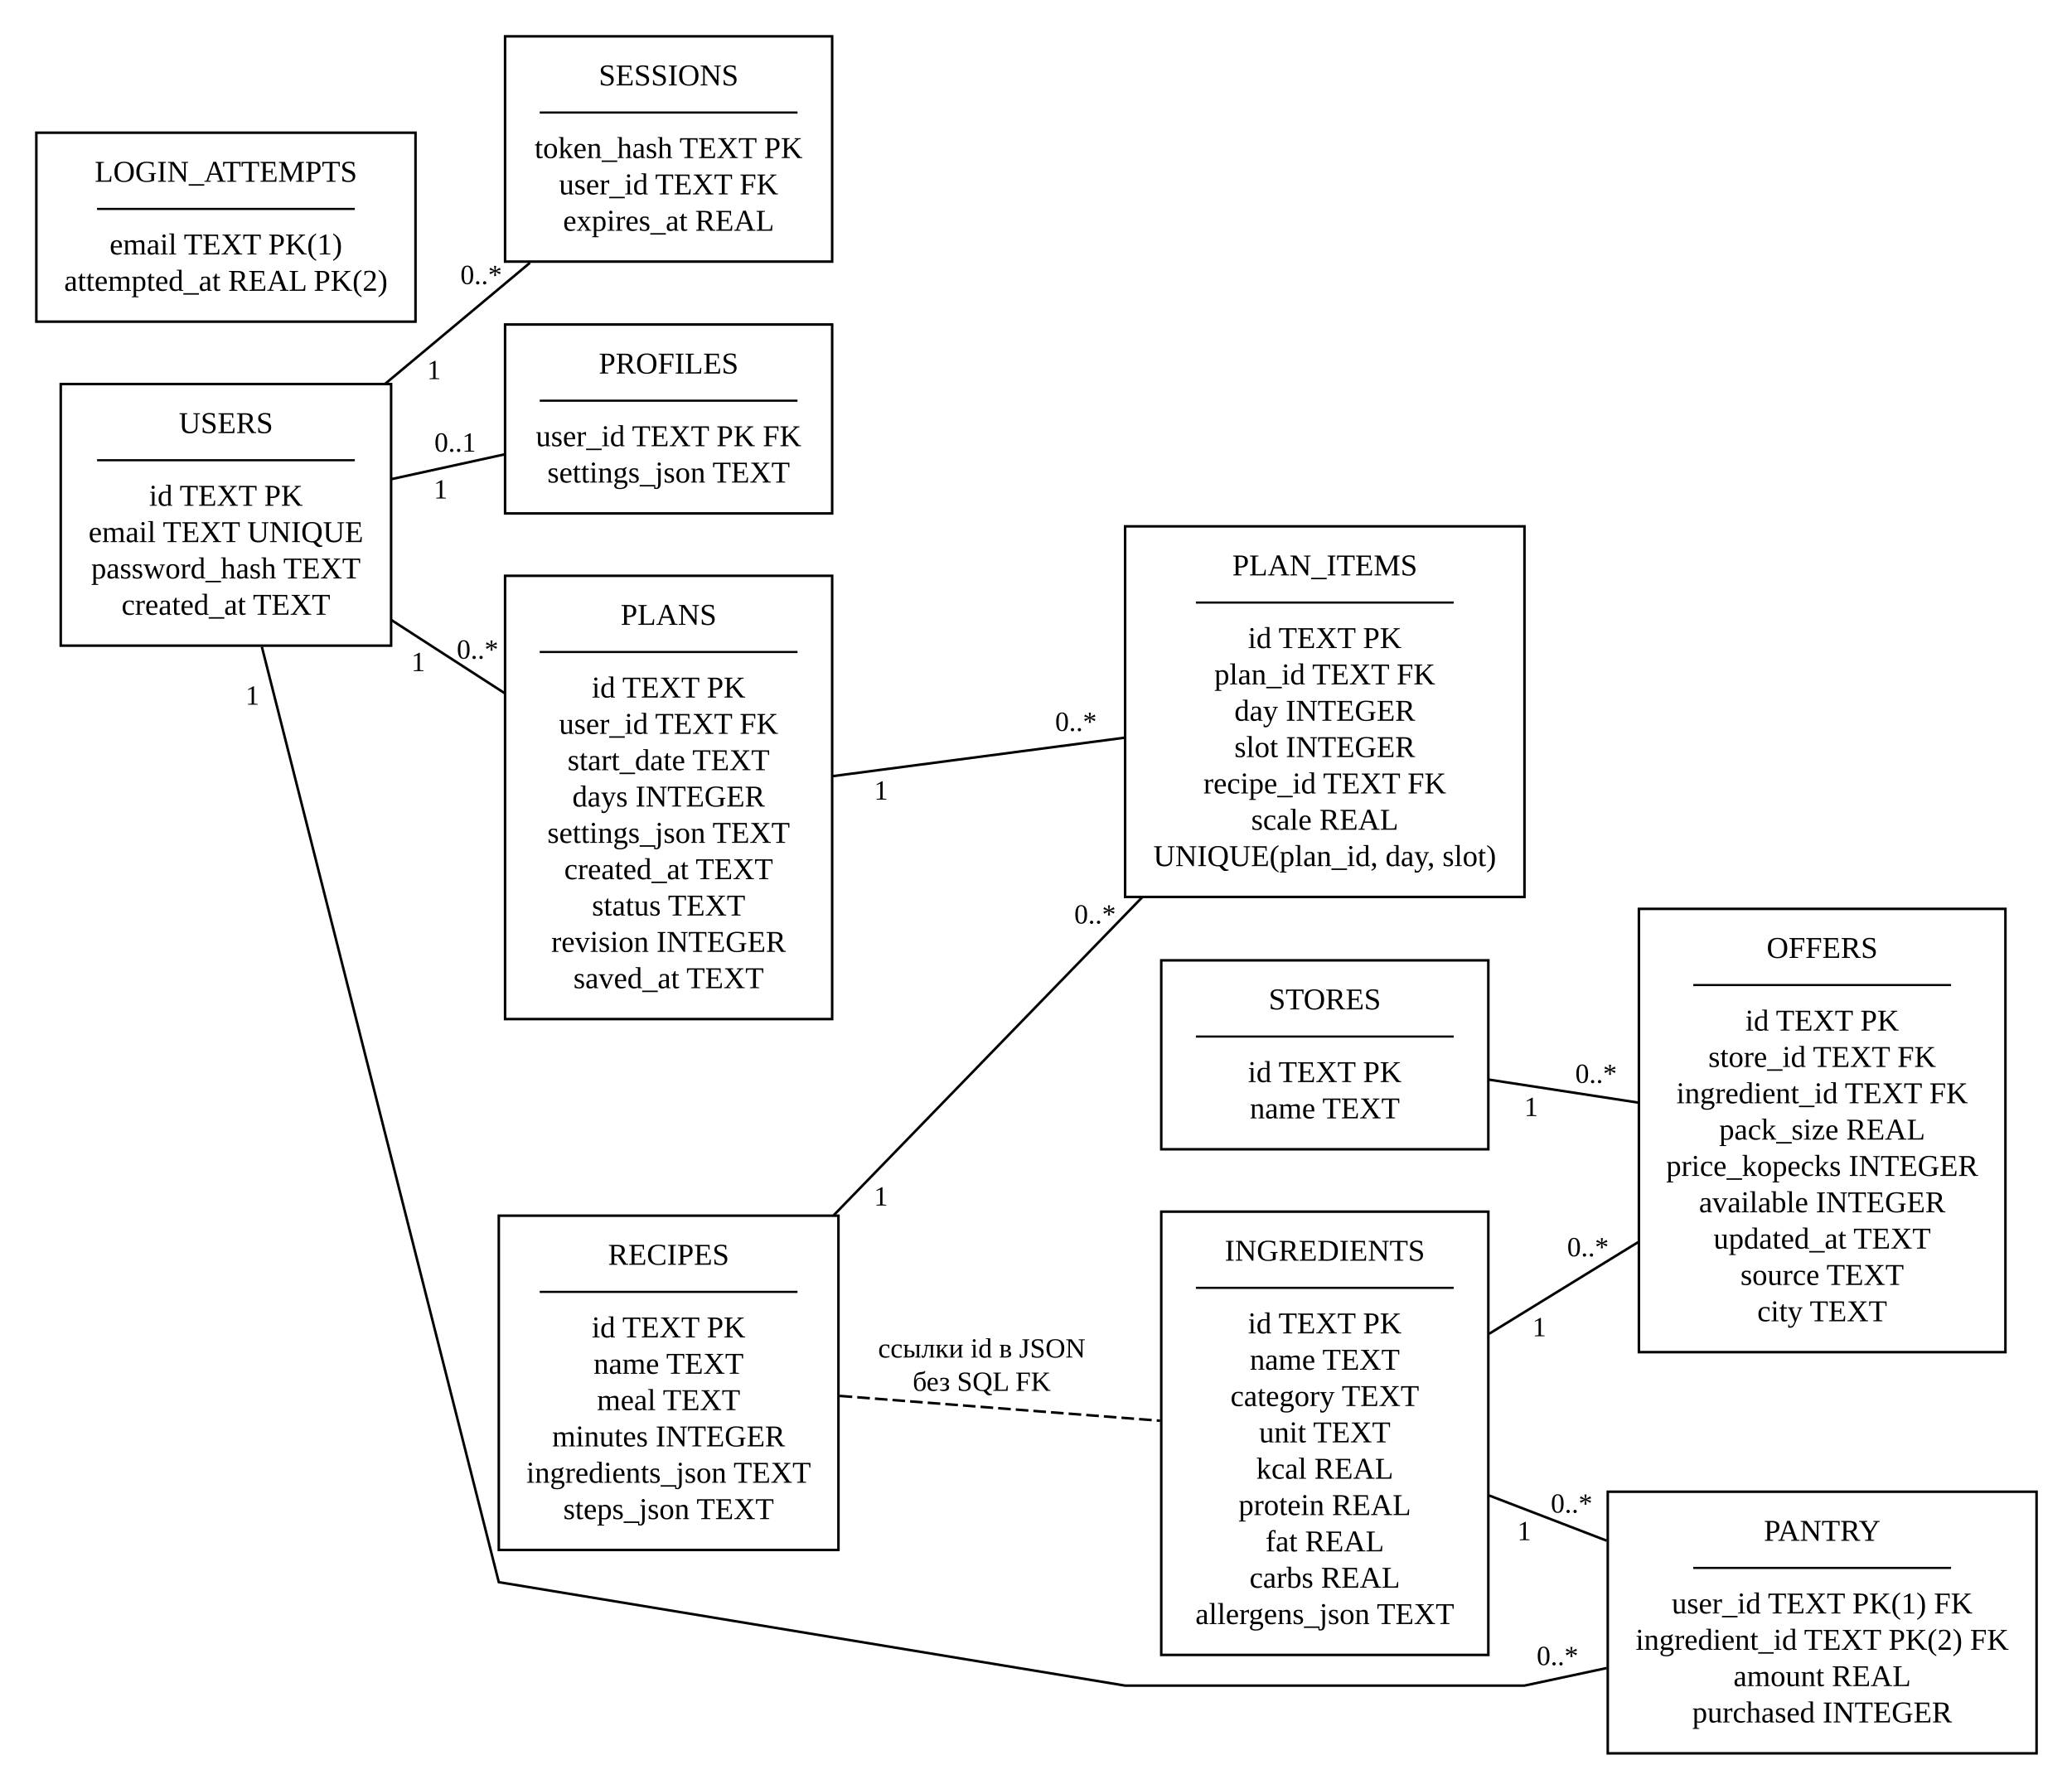
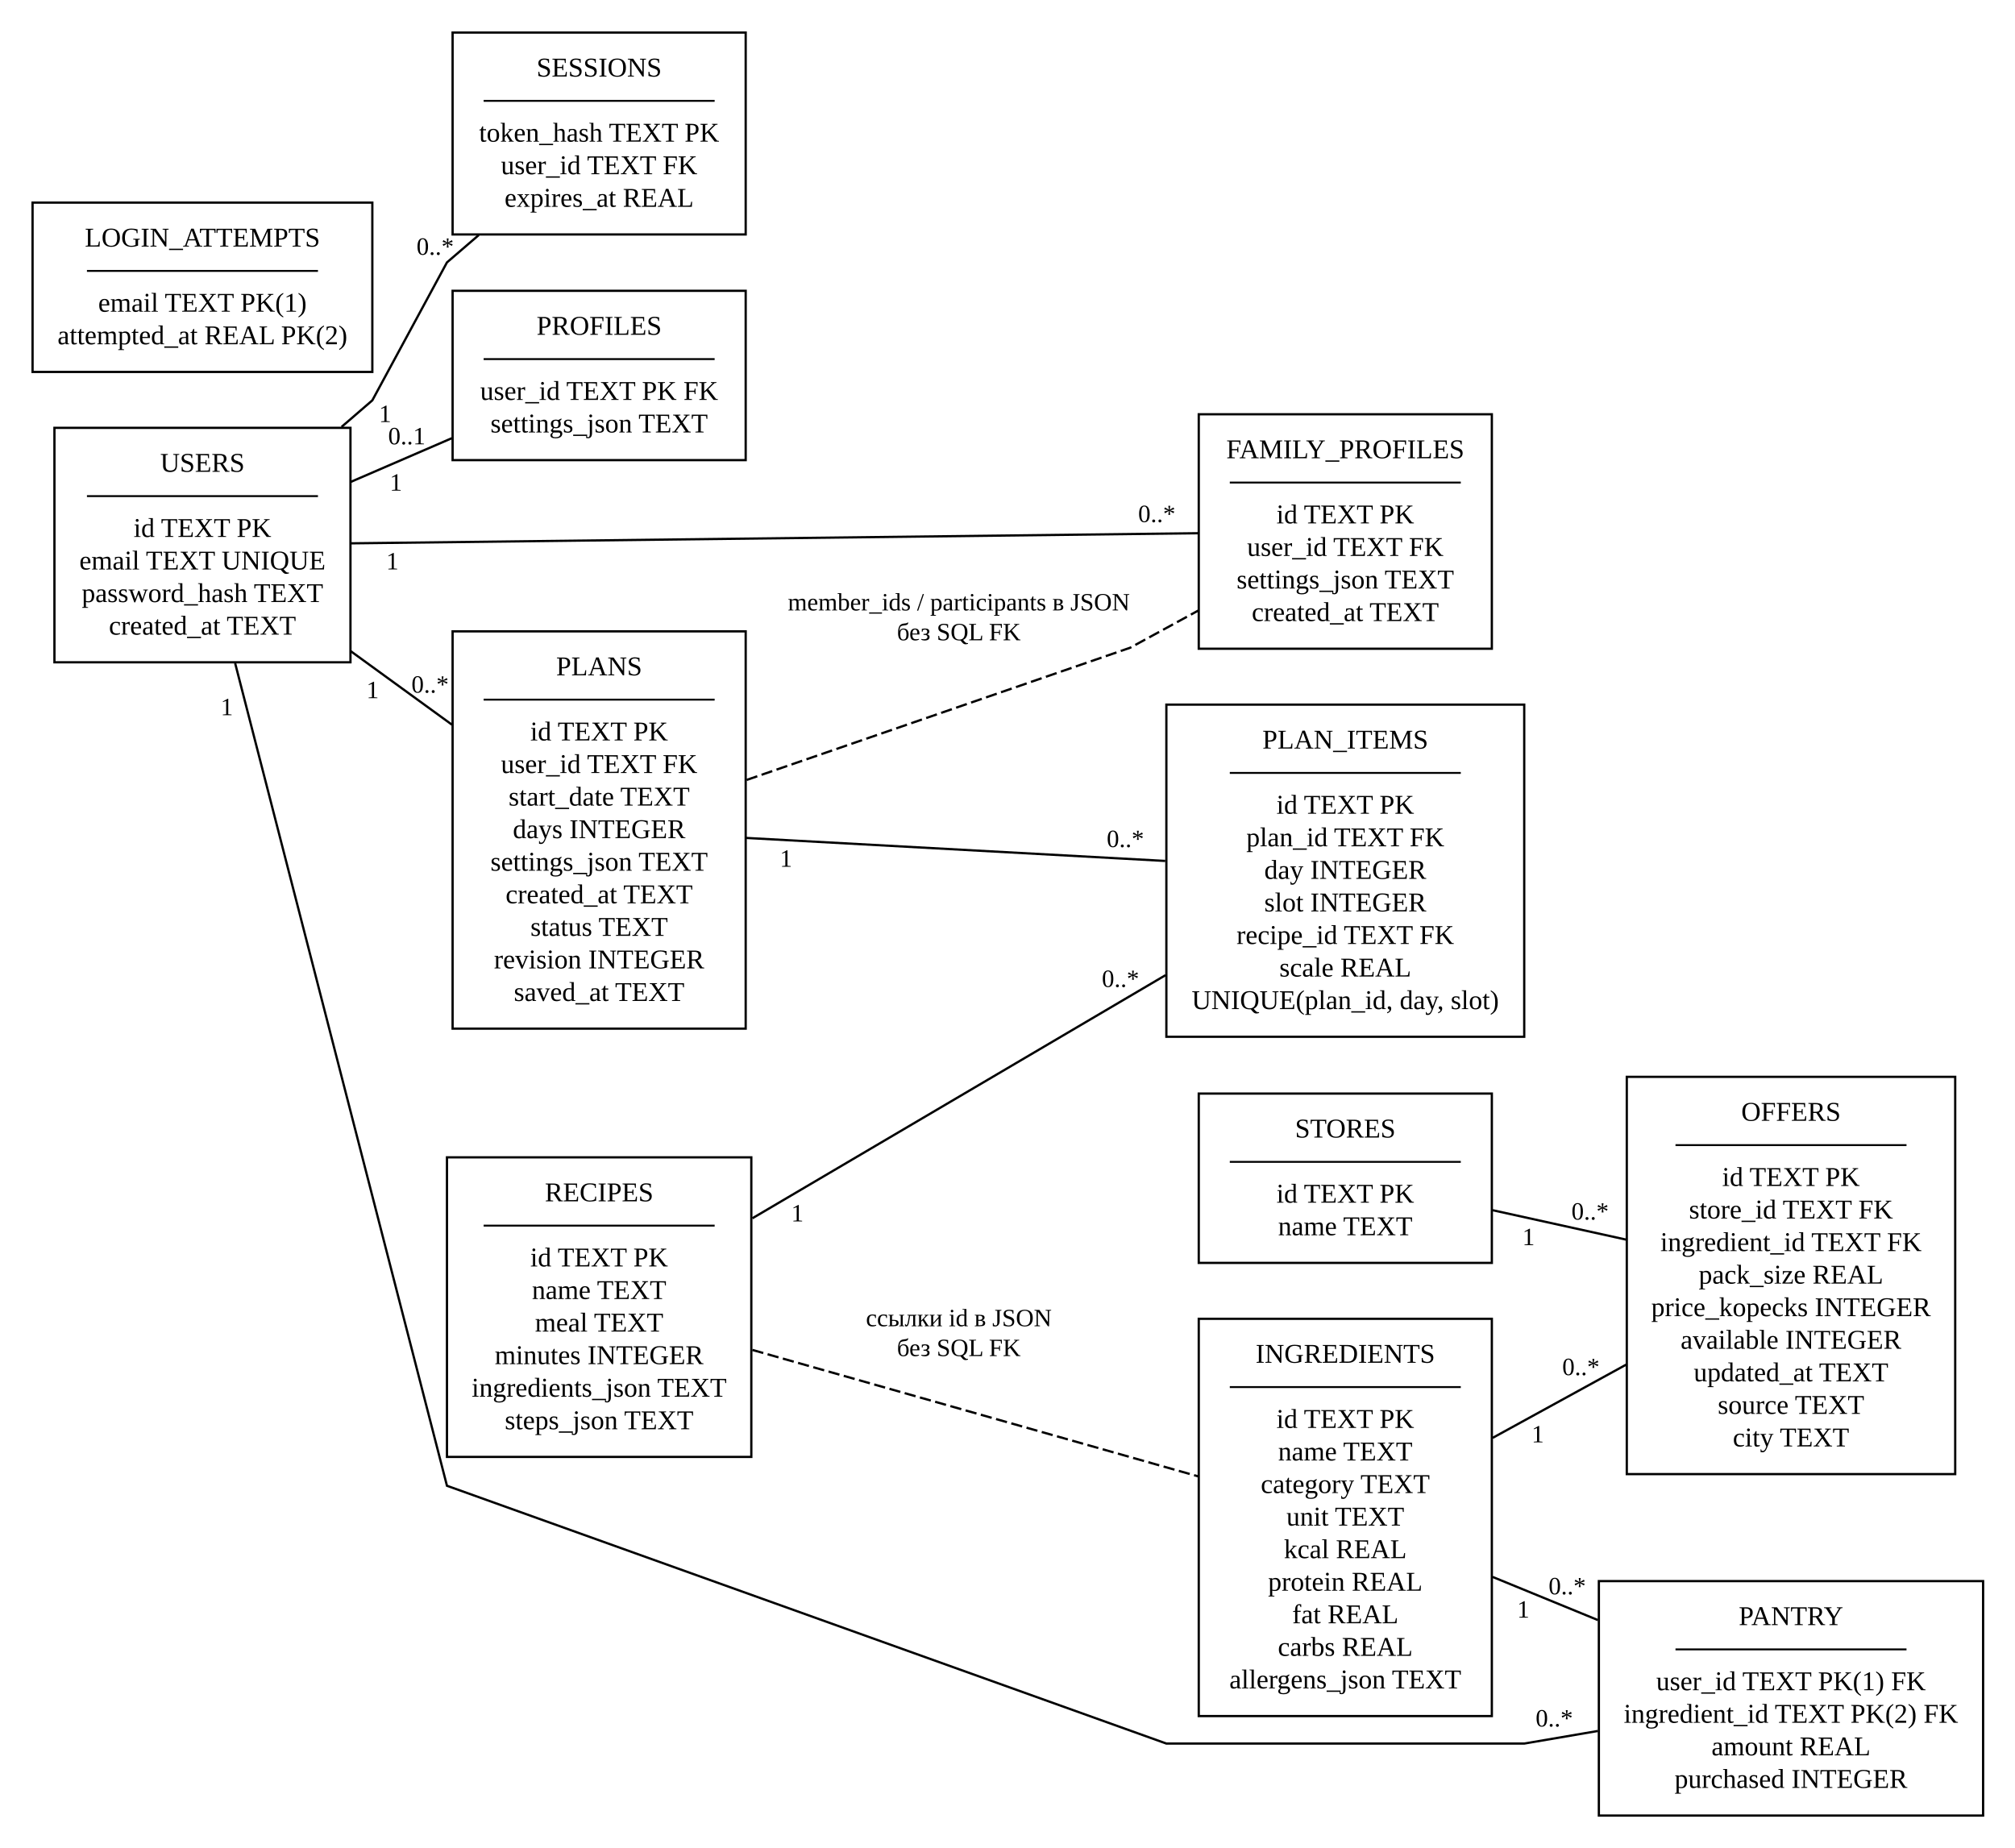
- <svg xmlns="http://www.w3.org/2000/svg" width="821pt" height="709pt" viewBox="0.00 0.00 821.00 709.00">
-   <g id="graph0" class="graph" transform="scale(1 1) rotate(0) translate(14.4 694.88)">
-     <polygon fill="white" stroke="none" points="-14.4,14.4 -14.4,-694.88 806.96,-694.88 806.96,14.4 -14.4,14.4" />
+ <svg xmlns="http://www.w3.org/2000/svg" width="891pt" height="817pt" viewBox="0.00 0.00 891.00 817.00">
+   <g id="graph0" class="graph" transform="scale(1 1) rotate(0) translate(14.4 802.88)">
+     <polygon fill="white" stroke="none" points="-14.4,14.4 -14.4,-802.88 876.9,-802.88 876.9,14.4 -14.4,14.4" />
    <g id="node1" class="node">
-       <polygon fill="none" stroke="black" points="140.57,-542.68 9.67,-542.68 9.67,-439 140.57,-439 140.57,-542.68" />
-       <text xml:space="preserve" text-anchor="middle" x="75.12" y="-523.24" font-family="Times New Roman" font-size="12.00">USERS</text>
-       <text xml:space="preserve" text-anchor="middle" x="75.12" y="-508.84" font-family="Times New Roman" font-size="12.00">────────────</text>
-       <text xml:space="preserve" text-anchor="middle" x="75.12" y="-494.44" font-family="Times New Roman" font-size="12.00">id TEXT PK</text>
-       <text xml:space="preserve" text-anchor="middle" x="75.12" y="-480.04" font-family="Times New Roman" font-size="12.00">email TEXT UNIQUE</text>
-       <text xml:space="preserve" text-anchor="middle" x="75.12" y="-465.64" font-family="Times New Roman" font-size="12.00">password_hash TEXT</text>
-       <text xml:space="preserve" text-anchor="middle" x="75.12" y="-451.24" font-family="Times New Roman" font-size="12.00">created_at TEXT</text>
+       <polygon fill="none" stroke="black" points="140.57,-613.68 9.67,-613.68 9.67,-510 140.57,-510 140.57,-613.68" />
+       <text xml:space="preserve" text-anchor="middle" x="75.12" y="-594.24" font-family="Times New Roman" font-size="12.00">USERS</text>
+       <text xml:space="preserve" text-anchor="middle" x="75.12" y="-579.84" font-family="Times New Roman" font-size="12.00">────────────</text>
+       <text xml:space="preserve" text-anchor="middle" x="75.12" y="-565.44" font-family="Times New Roman" font-size="12.00">id TEXT PK</text>
+       <text xml:space="preserve" text-anchor="middle" x="75.12" y="-551.04" font-family="Times New Roman" font-size="12.00">email TEXT UNIQUE</text>
+       <text xml:space="preserve" text-anchor="middle" x="75.12" y="-536.64" font-family="Times New Roman" font-size="12.00">password_hash TEXT</text>
+       <text xml:space="preserve" text-anchor="middle" x="75.12" y="-522.24" font-family="Times New Roman" font-size="12.00">created_at TEXT</text>
    </g>
    <g id="node2" class="node">
-       <polygon fill="none" stroke="black" points="315.33,-680.48 185.73,-680.48 185.73,-591.2 315.33,-591.2 315.33,-680.48" />
-       <text xml:space="preserve" text-anchor="middle" x="250.53" y="-661.04" font-family="Times New Roman" font-size="12.00">SESSIONS</text>
-       <text xml:space="preserve" text-anchor="middle" x="250.53" y="-646.64" font-family="Times New Roman" font-size="12.00">────────────</text>
-       <text xml:space="preserve" text-anchor="middle" x="250.53" y="-632.24" font-family="Times New Roman" font-size="12.00">token_hash TEXT PK</text>
-       <text xml:space="preserve" text-anchor="middle" x="250.53" y="-617.84" font-family="Times New Roman" font-size="12.00">user_id TEXT FK</text>
-       <text xml:space="preserve" text-anchor="middle" x="250.53" y="-603.44" font-family="Times New Roman" font-size="12.00">expires_at REAL</text>
+       <polygon fill="none" stroke="black" points="315.33,-788.48 185.73,-788.48 185.73,-699.2 315.33,-699.2 315.33,-788.48" />
+       <text xml:space="preserve" text-anchor="middle" x="250.53" y="-769.04" font-family="Times New Roman" font-size="12.00">SESSIONS</text>
+       <text xml:space="preserve" text-anchor="middle" x="250.53" y="-754.64" font-family="Times New Roman" font-size="12.00">────────────</text>
+       <text xml:space="preserve" text-anchor="middle" x="250.53" y="-740.24" font-family="Times New Roman" font-size="12.00">token_hash TEXT PK</text>
+       <text xml:space="preserve" text-anchor="middle" x="250.53" y="-725.84" font-family="Times New Roman" font-size="12.00">user_id TEXT FK</text>
+       <text xml:space="preserve" text-anchor="middle" x="250.53" y="-711.44" font-family="Times New Roman" font-size="12.00">expires_at REAL</text>
    </g>
    <g id="edge1" class="edge">
-       <path fill="none" stroke="black" d="M138.23,-542.78C156.99,-558.46 177.42,-575.55 195.6,-590.74" />
-       <text xml:space="preserve" text-anchor="middle" x="176.27" y="-582.3" font-family="Times New Roman" font-size="11.00">0..*</text>
-       <text xml:space="preserve" text-anchor="middle" x="157.56" y="-544.62" font-family="Times New Roman" font-size="11.00">1</text>
+       <path fill="none" stroke="black" d="M136.64,-614.1C144.7,-621.05 150.24,-625.84 150.24,-625.84 150.24,-625.84 183.24,-686.84 183.24,-686.84 183.24,-686.84 189.08,-691.86 197.3,-698.93" />
+       <text xml:space="preserve" text-anchor="middle" x="178.04" y="-690.22" font-family="Times New Roman" font-size="11.00">0..*</text>
+       <text xml:space="preserve" text-anchor="middle" x="155.89" y="-616.25" font-family="Times New Roman" font-size="11.00">1</text>
    </g>
    <g id="node4" class="node">
-       <polygon fill="none" stroke="black" points="315.33,-566.28 185.73,-566.28 185.73,-491.4 315.33,-491.4 315.33,-566.28" />
-       <text xml:space="preserve" text-anchor="middle" x="250.53" y="-546.84" font-family="Times New Roman" font-size="12.00">PROFILES</text>
-       <text xml:space="preserve" text-anchor="middle" x="250.53" y="-532.44" font-family="Times New Roman" font-size="12.00">────────────</text>
-       <text xml:space="preserve" text-anchor="middle" x="250.53" y="-518.04" font-family="Times New Roman" font-size="12.00">user_id TEXT PK FK</text>
-       <text xml:space="preserve" text-anchor="middle" x="250.53" y="-503.64" font-family="Times New Roman" font-size="12.00">settings_json TEXT</text>
+       <polygon fill="none" stroke="black" points="315.33,-674.28 185.73,-674.28 185.73,-599.4 315.33,-599.4 315.33,-674.28" />
+       <text xml:space="preserve" text-anchor="middle" x="250.53" y="-654.84" font-family="Times New Roman" font-size="12.00">PROFILES</text>
+       <text xml:space="preserve" text-anchor="middle" x="250.53" y="-640.44" font-family="Times New Roman" font-size="12.00">────────────</text>
+       <text xml:space="preserve" text-anchor="middle" x="250.53" y="-626.04" font-family="Times New Roman" font-size="12.00">user_id TEXT PK FK</text>
+       <text xml:space="preserve" text-anchor="middle" x="250.53" y="-611.64" font-family="Times New Roman" font-size="12.00">settings_json TEXT</text>
    </g>
    <g id="edge9" class="edge">
-       <path fill="none" stroke="black" d="M140.69,-504.99C155.33,-508.2 170.86,-511.6 185.48,-514.8" />
-       <text xml:space="preserve" text-anchor="middle" x="165.96" y="-515.88" font-family="Times New Roman" font-size="11.00">0..1</text>
-       <text xml:space="preserve" text-anchor="middle" x="160.2" y="-497.31" font-family="Times New Roman" font-size="11.00">1</text>
+       <path fill="none" stroke="black" d="M140.69,-589.77C155.33,-596.1 170.86,-602.82 185.48,-609.14" />
+       <text xml:space="preserve" text-anchor="middle" x="165.49" y="-606.4" font-family="Times New Roman" font-size="11.00">0..1</text>
+       <text xml:space="preserve" text-anchor="middle" x="160.68" y="-585.9" font-family="Times New Roman" font-size="11.00">1</text>
    </g>
    <g id="node5" class="node">
-       <polygon fill="none" stroke="black" points="315.33,-466.68 185.73,-466.68 185.73,-291 315.33,-291 315.33,-466.68" />
-       <text xml:space="preserve" text-anchor="middle" x="250.53" y="-447.24" font-family="Times New Roman" font-size="12.00">PLANS</text>
-       <text xml:space="preserve" text-anchor="middle" x="250.53" y="-432.84" font-family="Times New Roman" font-size="12.00">────────────</text>
-       <text xml:space="preserve" text-anchor="middle" x="250.53" y="-418.44" font-family="Times New Roman" font-size="12.00">id TEXT PK</text>
-       <text xml:space="preserve" text-anchor="middle" x="250.53" y="-404.04" font-family="Times New Roman" font-size="12.00">user_id TEXT FK</text>
-       <text xml:space="preserve" text-anchor="middle" x="250.53" y="-389.64" font-family="Times New Roman" font-size="12.00">start_date TEXT</text>
-       <text xml:space="preserve" text-anchor="middle" x="250.53" y="-375.24" font-family="Times New Roman" font-size="12.00">days INTEGER</text>
-       <text xml:space="preserve" text-anchor="middle" x="250.53" y="-360.84" font-family="Times New Roman" font-size="12.00">settings_json TEXT</text>
-       <text xml:space="preserve" text-anchor="middle" x="250.53" y="-346.44" font-family="Times New Roman" font-size="12.00">created_at TEXT</text>
-       <text xml:space="preserve" text-anchor="middle" x="250.53" y="-332.04" font-family="Times New Roman" font-size="12.00">status TEXT</text>
-       <text xml:space="preserve" text-anchor="middle" x="250.53" y="-317.64" font-family="Times New Roman" font-size="12.00">revision INTEGER</text>
-       <text xml:space="preserve" text-anchor="middle" x="250.53" y="-303.24" font-family="Times New Roman" font-size="12.00">saved_at TEXT</text>
+       <polygon fill="none" stroke="black" points="645.27,-619.68 515.67,-619.68 515.67,-516 645.27,-516 645.27,-619.68" />
+       <text xml:space="preserve" text-anchor="middle" x="580.47" y="-600.24" font-family="Times New Roman" font-size="12.00">FAMILY_PROFILES</text>
+       <text xml:space="preserve" text-anchor="middle" x="580.47" y="-585.84" font-family="Times New Roman" font-size="12.00">────────────</text>
+       <text xml:space="preserve" text-anchor="middle" x="580.47" y="-571.44" font-family="Times New Roman" font-size="12.00">id TEXT PK</text>
+       <text xml:space="preserve" text-anchor="middle" x="580.47" y="-557.04" font-family="Times New Roman" font-size="12.00">user_id TEXT FK</text>
+       <text xml:space="preserve" text-anchor="middle" x="580.47" y="-542.64" font-family="Times New Roman" font-size="12.00">settings_json TEXT</text>
+       <text xml:space="preserve" text-anchor="middle" x="580.47" y="-528.24" font-family="Times New Roman" font-size="12.00">created_at TEXT</text>
+     </g>
+     <g id="edge10" class="edge">
+       <path fill="none" stroke="black" d="M140.89,-562.61C237.68,-563.77 418.94,-565.93 515.34,-567.08" />
+       <text xml:space="preserve" text-anchor="middle" x="497.12" y="-572.01" font-family="Times New Roman" font-size="11.00">0..*</text>
+       <text xml:space="preserve" text-anchor="middle" x="159.12" y="-551.08" font-family="Times New Roman" font-size="11.00">1</text>
+     </g>
+     <g id="node6" class="node">
+       <polygon fill="none" stroke="black" points="315.33,-523.68 185.73,-523.68 185.73,-348 315.33,-348 315.33,-523.68" />
+       <text xml:space="preserve" text-anchor="middle" x="250.53" y="-504.24" font-family="Times New Roman" font-size="12.00">PLANS</text>
+       <text xml:space="preserve" text-anchor="middle" x="250.53" y="-489.84" font-family="Times New Roman" font-size="12.00">────────────</text>
+       <text xml:space="preserve" text-anchor="middle" x="250.53" y="-475.44" font-family="Times New Roman" font-size="12.00">id TEXT PK</text>
+       <text xml:space="preserve" text-anchor="middle" x="250.53" y="-461.04" font-family="Times New Roman" font-size="12.00">user_id TEXT FK</text>
+       <text xml:space="preserve" text-anchor="middle" x="250.53" y="-446.64" font-family="Times New Roman" font-size="12.00">start_date TEXT</text>
+       <text xml:space="preserve" text-anchor="middle" x="250.53" y="-432.24" font-family="Times New Roman" font-size="12.00">days INTEGER</text>
+       <text xml:space="preserve" text-anchor="middle" x="250.53" y="-417.84" font-family="Times New Roman" font-size="12.00">settings_json TEXT</text>
+       <text xml:space="preserve" text-anchor="middle" x="250.53" y="-403.44" font-family="Times New Roman" font-size="12.00">created_at TEXT</text>
+       <text xml:space="preserve" text-anchor="middle" x="250.53" y="-389.04" font-family="Times New Roman" font-size="12.00">status TEXT</text>
+       <text xml:space="preserve" text-anchor="middle" x="250.53" y="-374.64" font-family="Times New Roman" font-size="12.00">revision INTEGER</text>
+       <text xml:space="preserve" text-anchor="middle" x="250.53" y="-360.24" font-family="Times New Roman" font-size="12.00">saved_at TEXT</text>
    </g>
    <g id="edge2" class="edge">
-       <path fill="none" stroke="black" d="M140.69,-449.14C155.33,-439.68 170.86,-429.65 185.48,-420.21" />
-       <text xml:space="preserve" text-anchor="middle" x="174.84" y="-433.84" font-family="Times New Roman" font-size="11.00">0..*</text>
-       <text xml:space="preserve" text-anchor="middle" x="151.33" y="-428.9" font-family="Times New Roman" font-size="11.00">1</text>
+       <path fill="none" stroke="black" d="M140.69,-514.92C155.33,-504.29 170.86,-493 185.48,-482.38" />
+       <text xml:space="preserve" text-anchor="middle" x="175.78" y="-496.57" font-family="Times New Roman" font-size="11.00">0..*</text>
+       <text xml:space="preserve" text-anchor="middle" x="150.38" y="-494.13" font-family="Times New Roman" font-size="11.00">1</text>
+     </g>
+     <g id="node12" class="node">
+       <polygon fill="none" stroke="black" points="862.5,-103.68 692.59,-103.68 692.59,0 862.5,0 862.5,-103.68" />
+       <text xml:space="preserve" text-anchor="middle" x="777.55" y="-84.24" font-family="Times New Roman" font-size="12.00">PANTRY</text>
+       <text xml:space="preserve" text-anchor="middle" x="777.55" y="-69.84" font-family="Times New Roman" font-size="12.00">────────────</text>
+       <text xml:space="preserve" text-anchor="middle" x="777.55" y="-55.44" font-family="Times New Roman" font-size="12.00">user_id TEXT PK(1) FK</text>
+       <text xml:space="preserve" text-anchor="middle" x="777.55" y="-41.04" font-family="Times New Roman" font-size="12.00">ingredient_id TEXT PK(2) FK</text>
+       <text xml:space="preserve" text-anchor="middle" x="777.55" y="-26.64" font-family="Times New Roman" font-size="12.00">amount REAL</text>
+       <text xml:space="preserve" text-anchor="middle" x="777.55" y="-12.24" font-family="Times New Roman" font-size="12.00">purchased INTEGER</text>
+     </g>
+     <g id="edge7" class="edge">
+       <path fill="none" stroke="black" d="M89.58,-509.57C118.35,-397.85 183.24,-145.84 183.24,-145.84 183.24,-145.84 501.35,-31.84 501.35,-31.84 501.35,-31.84 659.59,-31.84 659.59,-31.84 659.59,-31.84 673.73,-34.26 692.17,-37.41" />
+       <text xml:space="preserve" text-anchor="middle" x="672.88" y="-39.39" font-family="Times New Roman" font-size="11.00">0..*</text>
+       <text xml:space="preserve" text-anchor="middle" x="85.91" y="-486.61" font-family="Times New Roman" font-size="11.00">1</text>
+     </g>
+     <g id="node3" class="node">
+       <polygon fill="none" stroke="black" points="150.24,-713.28 0,-713.28 0,-638.4 150.24,-638.4 150.24,-713.28" />
+       <text xml:space="preserve" text-anchor="middle" x="75.12" y="-693.84" font-family="Times New Roman" font-size="12.00">LOGIN_ATTEMPTS</text>
+       <text xml:space="preserve" text-anchor="middle" x="75.12" y="-679.44" font-family="Times New Roman" font-size="12.00">────────────</text>
+       <text xml:space="preserve" text-anchor="middle" x="75.12" y="-665.04" font-family="Times New Roman" font-size="12.00">email TEXT PK(1)</text>
+       <text xml:space="preserve" text-anchor="middle" x="75.12" y="-650.64" font-family="Times New Roman" font-size="12.00">attempted_at REAL PK(2)</text>
+     </g>
+     <g id="edge12" class="edge">
+       <path fill="none" stroke="black" stroke-dasharray="5,2" d="M315.73,-457.97C384.95,-481.83 485.35,-516.44 485.35,-516.44 485.35,-516.44 498.73,-523.74 515.39,-532.84" />
+       <text xml:space="preserve" text-anchor="middle" x="409.58" y="-532.94" font-family="Times New Roman" font-size="11.00">member_ids / participants в JSON</text>
+       <text xml:space="preserve" text-anchor="middle" x="409.58" y="-519.74" font-family="Times New Roman" font-size="11.00">без SQL FK</text>
+     </g>
+     <g id="node7" class="node">
+       <polygon fill="none" stroke="black" points="659.59,-491.28 501.35,-491.28 501.35,-344.4 659.59,-344.4 659.59,-491.28" />
+       <text xml:space="preserve" text-anchor="middle" x="580.47" y="-471.84" font-family="Times New Roman" font-size="12.00">PLAN_ITEMS</text>
+       <text xml:space="preserve" text-anchor="middle" x="580.47" y="-457.44" font-family="Times New Roman" font-size="12.00">────────────</text>
+       <text xml:space="preserve" text-anchor="middle" x="580.47" y="-443.04" font-family="Times New Roman" font-size="12.00">id TEXT PK</text>
+       <text xml:space="preserve" text-anchor="middle" x="580.47" y="-428.64" font-family="Times New Roman" font-size="12.00">plan_id TEXT FK</text>
+       <text xml:space="preserve" text-anchor="middle" x="580.47" y="-414.24" font-family="Times New Roman" font-size="12.00">day INTEGER</text>
+       <text xml:space="preserve" text-anchor="middle" x="580.47" y="-399.84" font-family="Times New Roman" font-size="12.00">slot INTEGER</text>
+       <text xml:space="preserve" text-anchor="middle" x="580.47" y="-385.44" font-family="Times New Roman" font-size="12.00">recipe_id TEXT FK</text>
+       <text xml:space="preserve" text-anchor="middle" x="580.47" y="-371.04" font-family="Times New Roman" font-size="12.00">scale REAL</text>
+       <text xml:space="preserve" text-anchor="middle" x="580.47" y="-356.64" font-family="Times New Roman" font-size="12.00">UNIQUE(plan_id, day, slot)</text>
+     </g>
+     <g id="edge3" class="edge">
+       <path fill="none" stroke="black" d="M315.54,-432.33C368.57,-429.42 444.16,-425.27 500.86,-422.15" />
+       <text xml:space="preserve" text-anchor="middle" x="483.23" y="-428.29" font-family="Times New Roman" font-size="11.00">0..*</text>
+       <text xml:space="preserve" text-anchor="middle" x="333.17" y="-419.59" font-family="Times New Roman" font-size="11.00">1</text>
+     </g>
+     <g id="node8" class="node">
+       <polygon fill="none" stroke="black" points="317.82,-291.08 183.24,-291.08 183.24,-158.6 317.82,-158.6 317.82,-291.08" />
+       <text xml:space="preserve" text-anchor="middle" x="250.53" y="-271.64" font-family="Times New Roman" font-size="12.00">RECIPES</text>
+       <text xml:space="preserve" text-anchor="middle" x="250.53" y="-257.24" font-family="Times New Roman" font-size="12.00">────────────</text>
+       <text xml:space="preserve" text-anchor="middle" x="250.53" y="-242.84" font-family="Times New Roman" font-size="12.00">id TEXT PK</text>
+       <text xml:space="preserve" text-anchor="middle" x="250.53" y="-228.44" font-family="Times New Roman" font-size="12.00">name TEXT</text>
+       <text xml:space="preserve" text-anchor="middle" x="250.53" y="-214.04" font-family="Times New Roman" font-size="12.00">meal TEXT</text>
+       <text xml:space="preserve" text-anchor="middle" x="250.53" y="-199.64" font-family="Times New Roman" font-size="12.00">minutes INTEGER</text>
+       <text xml:space="preserve" text-anchor="middle" x="250.53" y="-185.24" font-family="Times New Roman" font-size="12.00">ingredients_json TEXT</text>
+       <text xml:space="preserve" text-anchor="middle" x="250.53" y="-170.84" font-family="Times New Roman" font-size="12.00">steps_json TEXT</text>
+     </g>
+     <g id="edge4" class="edge">
+       <path fill="none" stroke="black" d="M318.29,-264.13C371.19,-295.26 445.23,-338.84 500.97,-371.64" />
+       <text xml:space="preserve" text-anchor="middle" x="481.07" y="-366.43" font-family="Times New Roman" font-size="11.00">0..*</text>
+       <text xml:space="preserve" text-anchor="middle" x="338.2" y="-262.74" font-family="Times New Roman" font-size="11.00">1</text>
+     </g>
+     <g id="node9" class="node">
+       <polygon fill="none" stroke="black" points="645.27,-219.68 515.67,-219.68 515.67,-44 645.27,-44 645.27,-219.68" />
+       <text xml:space="preserve" text-anchor="middle" x="580.47" y="-200.24" font-family="Times New Roman" font-size="12.00">INGREDIENTS</text>
+       <text xml:space="preserve" text-anchor="middle" x="580.47" y="-185.84" font-family="Times New Roman" font-size="12.00">────────────</text>
+       <text xml:space="preserve" text-anchor="middle" x="580.47" y="-171.44" font-family="Times New Roman" font-size="12.00">id TEXT PK</text>
+       <text xml:space="preserve" text-anchor="middle" x="580.47" y="-157.04" font-family="Times New Roman" font-size="12.00">name TEXT</text>
+       <text xml:space="preserve" text-anchor="middle" x="580.47" y="-142.64" font-family="Times New Roman" font-size="12.00">category TEXT</text>
+       <text xml:space="preserve" text-anchor="middle" x="580.47" y="-128.24" font-family="Times New Roman" font-size="12.00">unit TEXT</text>
+       <text xml:space="preserve" text-anchor="middle" x="580.47" y="-113.84" font-family="Times New Roman" font-size="12.00">kcal REAL</text>
+       <text xml:space="preserve" text-anchor="middle" x="580.47" y="-99.44" font-family="Times New Roman" font-size="12.00">protein REAL</text>
+       <text xml:space="preserve" text-anchor="middle" x="580.47" y="-85.04" font-family="Times New Roman" font-size="12.00">fat REAL</text>
+       <text xml:space="preserve" text-anchor="middle" x="580.47" y="-70.64" font-family="Times New Roman" font-size="12.00">carbs REAL</text>
+       <text xml:space="preserve" text-anchor="middle" x="580.47" y="-56.24" font-family="Times New Roman" font-size="12.00">allergens_json TEXT</text>
+     </g>
+     <g id="edge11" class="edge">
+       <path fill="none" stroke="black" stroke-dasharray="5,2" d="M318.29,-205.91C375.87,-189.58 458.5,-166.15 515.32,-150.03" />
+       <text xml:space="preserve" text-anchor="middle" x="409.58" y="-216.4" font-family="Times New Roman" font-size="11.00">ссылки id в JSON</text>
+       <text xml:space="preserve" text-anchor="middle" x="409.58" y="-203.2" font-family="Times New Roman" font-size="11.00">без SQL FK</text>
    </g>
    <g id="node11" class="node">
-       <polygon fill="none" stroke="black" points="792.56,-103.68 622.65,-103.68 622.65,0 792.56,0 792.56,-103.68" />
-       <text xml:space="preserve" text-anchor="middle" x="707.61" y="-84.24" font-family="Times New Roman" font-size="12.00">PANTRY</text>
-       <text xml:space="preserve" text-anchor="middle" x="707.61" y="-69.84" font-family="Times New Roman" font-size="12.00">────────────</text>
-       <text xml:space="preserve" text-anchor="middle" x="707.61" y="-55.44" font-family="Times New Roman" font-size="12.00">user_id TEXT PK(1) FK</text>
-       <text xml:space="preserve" text-anchor="middle" x="707.61" y="-41.04" font-family="Times New Roman" font-size="12.00">ingredient_id TEXT PK(2) FK</text>
-       <text xml:space="preserve" text-anchor="middle" x="707.61" y="-26.64" font-family="Times New Roman" font-size="12.00">amount REAL</text>
-       <text xml:space="preserve" text-anchor="middle" x="707.61" y="-12.24" font-family="Times New Roman" font-size="12.00">purchased INTEGER</text>
+       <polygon fill="none" stroke="black" points="850.16,-326.68 704.94,-326.68 704.94,-151 850.16,-151 850.16,-326.68" />
+       <text xml:space="preserve" text-anchor="middle" x="777.55" y="-307.24" font-family="Times New Roman" font-size="12.00">OFFERS</text>
+       <text xml:space="preserve" text-anchor="middle" x="777.55" y="-292.84" font-family="Times New Roman" font-size="12.00">────────────</text>
+       <text xml:space="preserve" text-anchor="middle" x="777.55" y="-278.44" font-family="Times New Roman" font-size="12.00">id TEXT PK</text>
+       <text xml:space="preserve" text-anchor="middle" x="777.55" y="-264.04" font-family="Times New Roman" font-size="12.00">store_id TEXT FK</text>
+       <text xml:space="preserve" text-anchor="middle" x="777.55" y="-249.64" font-family="Times New Roman" font-size="12.00">ingredient_id TEXT FK</text>
+       <text xml:space="preserve" text-anchor="middle" x="777.55" y="-235.24" font-family="Times New Roman" font-size="12.00">pack_size REAL</text>
+       <text xml:space="preserve" text-anchor="middle" x="777.55" y="-220.84" font-family="Times New Roman" font-size="12.00">price_kopecks INTEGER</text>
+       <text xml:space="preserve" text-anchor="middle" x="777.55" y="-206.44" font-family="Times New Roman" font-size="12.00">available INTEGER</text>
+       <text xml:space="preserve" text-anchor="middle" x="777.55" y="-192.04" font-family="Times New Roman" font-size="12.00">updated_at TEXT</text>
+       <text xml:space="preserve" text-anchor="middle" x="777.55" y="-177.64" font-family="Times New Roman" font-size="12.00">source TEXT</text>
+       <text xml:space="preserve" text-anchor="middle" x="777.55" y="-163.24" font-family="Times New Roman" font-size="12.00">city TEXT</text>
    </g>
-     <g id="edge7" class="edge">
-       <path fill="none" stroke="black" d="M89.36,-438.55C118.02,-325.37 183.24,-67.84 183.24,-67.84 183.24,-67.84 431.41,-26.84 431.41,-26.84 431.41,-26.84 589.65,-26.84 589.65,-26.84 589.65,-26.84 603.79,-29.86 622.23,-33.8" />
-       <text xml:space="preserve" text-anchor="middle" x="602.74" y="-34.98" font-family="Times New Roman" font-size="11.00">0..*</text>
-       <text xml:space="preserve" text-anchor="middle" x="85.62" y="-415.6" font-family="Times New Roman" font-size="11.00">1</text>
+     <g id="edge6" class="edge">
+       <path fill="none" stroke="black" d="M645.62,-167.02C664.5,-177.38 685.27,-188.77 704.61,-199.38" />
+       <text xml:space="preserve" text-anchor="middle" x="684.65" y="-194.77" font-family="Times New Roman" font-size="11.00">0..*</text>
+       <text xml:space="preserve" text-anchor="middle" x="665.58" y="-165.03" font-family="Times New Roman" font-size="11.00">1</text>
    </g>
-     <g id="node3" class="node">
-       <polygon fill="none" stroke="black" points="150.24,-642.28 0,-642.28 0,-567.4 150.24,-567.4 150.24,-642.28" />
-       <text xml:space="preserve" text-anchor="middle" x="75.12" y="-622.84" font-family="Times New Roman" font-size="12.00">LOGIN_ATTEMPTS</text>
-       <text xml:space="preserve" text-anchor="middle" x="75.12" y="-608.44" font-family="Times New Roman" font-size="12.00">────────────</text>
-       <text xml:space="preserve" text-anchor="middle" x="75.12" y="-594.04" font-family="Times New Roman" font-size="12.00">email TEXT PK(1)</text>
-       <text xml:space="preserve" text-anchor="middle" x="75.12" y="-579.64" font-family="Times New Roman" font-size="12.00">attempted_at REAL PK(2)</text>
-     </g>
-     <g id="node6" class="node">
-       <polygon fill="none" stroke="black" points="589.65,-486.28 431.41,-486.28 431.41,-339.4 589.65,-339.4 589.65,-486.28" />
-       <text xml:space="preserve" text-anchor="middle" x="510.53" y="-466.84" font-family="Times New Roman" font-size="12.00">PLAN_ITEMS</text>
-       <text xml:space="preserve" text-anchor="middle" x="510.53" y="-452.44" font-family="Times New Roman" font-size="12.00">────────────</text>
-       <text xml:space="preserve" text-anchor="middle" x="510.53" y="-438.04" font-family="Times New Roman" font-size="12.00">id TEXT PK</text>
-       <text xml:space="preserve" text-anchor="middle" x="510.53" y="-423.64" font-family="Times New Roman" font-size="12.00">plan_id TEXT FK</text>
-       <text xml:space="preserve" text-anchor="middle" x="510.53" y="-409.24" font-family="Times New Roman" font-size="12.00">day INTEGER</text>
-       <text xml:space="preserve" text-anchor="middle" x="510.53" y="-394.84" font-family="Times New Roman" font-size="12.00">slot INTEGER</text>
-       <text xml:space="preserve" text-anchor="middle" x="510.53" y="-380.44" font-family="Times New Roman" font-size="12.00">recipe_id TEXT FK</text>
-       <text xml:space="preserve" text-anchor="middle" x="510.53" y="-366.04" font-family="Times New Roman" font-size="12.00">scale REAL</text>
-       <text xml:space="preserve" text-anchor="middle" x="510.53" y="-351.64" font-family="Times New Roman" font-size="12.00">UNIQUE(plan_id, day, slot)</text>
-     </g>
-     <g id="edge3" class="edge">
-       <path fill="none" stroke="black" d="M315.63,-387.29C350.56,-391.89 394.06,-397.62 431,-402.49" />
-       <text xml:space="preserve" text-anchor="middle" x="411.93" y="-405.2" font-family="Times New Roman" font-size="11.00">0..*</text>
-       <text xml:space="preserve" text-anchor="middle" x="334.71" y="-377.98" font-family="Times New Roman" font-size="11.00">1</text>
-     </g>
-     <g id="node7" class="node">
-       <polygon fill="none" stroke="black" points="317.82,-213.08 183.24,-213.08 183.24,-80.6 317.82,-80.6 317.82,-213.08" />
-       <text xml:space="preserve" text-anchor="middle" x="250.53" y="-193.64" font-family="Times New Roman" font-size="12.00">RECIPES</text>
-       <text xml:space="preserve" text-anchor="middle" x="250.53" y="-179.24" font-family="Times New Roman" font-size="12.00">────────────</text>
-       <text xml:space="preserve" text-anchor="middle" x="250.53" y="-164.84" font-family="Times New Roman" font-size="12.00">id TEXT PK</text>
-       <text xml:space="preserve" text-anchor="middle" x="250.53" y="-150.44" font-family="Times New Roman" font-size="12.00">name TEXT</text>
-       <text xml:space="preserve" text-anchor="middle" x="250.53" y="-136.04" font-family="Times New Roman" font-size="12.00">meal TEXT</text>
-       <text xml:space="preserve" text-anchor="middle" x="250.53" y="-121.64" font-family="Times New Roman" font-size="12.00">minutes INTEGER</text>
-       <text xml:space="preserve" text-anchor="middle" x="250.53" y="-107.24" font-family="Times New Roman" font-size="12.00">ingredients_json TEXT</text>
-       <text xml:space="preserve" text-anchor="middle" x="250.53" y="-92.84" font-family="Times New Roman" font-size="12.00">steps_json TEXT</text>
-     </g>
-     <g id="edge4" class="edge">
-       <path fill="none" stroke="black" d="M315.97,-213.28C353.13,-251.59 399.93,-299.84 438.2,-339.3" />
-       <text xml:space="preserve" text-anchor="middle" x="419.51" y="-328.87" font-family="Times New Roman" font-size="11.00">0..*</text>
-       <text xml:space="preserve" text-anchor="middle" x="334.65" y="-217.1" font-family="Times New Roman" font-size="11.00">1</text>
-     </g>
-     <g id="node8" class="node">
-       <polygon fill="none" stroke="black" points="575.33,-214.68 445.73,-214.68 445.73,-39 575.33,-39 575.33,-214.68" />
-       <text xml:space="preserve" text-anchor="middle" x="510.53" y="-195.24" font-family="Times New Roman" font-size="12.00">INGREDIENTS</text>
-       <text xml:space="preserve" text-anchor="middle" x="510.53" y="-180.84" font-family="Times New Roman" font-size="12.00">────────────</text>
-       <text xml:space="preserve" text-anchor="middle" x="510.53" y="-166.44" font-family="Times New Roman" font-size="12.00">id TEXT PK</text>
-       <text xml:space="preserve" text-anchor="middle" x="510.53" y="-152.04" font-family="Times New Roman" font-size="12.00">name TEXT</text>
-       <text xml:space="preserve" text-anchor="middle" x="510.53" y="-137.64" font-family="Times New Roman" font-size="12.00">category TEXT</text>
-       <text xml:space="preserve" text-anchor="middle" x="510.53" y="-123.24" font-family="Times New Roman" font-size="12.00">unit TEXT</text>
-       <text xml:space="preserve" text-anchor="middle" x="510.53" y="-108.84" font-family="Times New Roman" font-size="12.00">kcal REAL</text>
-       <text xml:space="preserve" text-anchor="middle" x="510.53" y="-94.44" font-family="Times New Roman" font-size="12.00">protein REAL</text>
-       <text xml:space="preserve" text-anchor="middle" x="510.53" y="-80.04" font-family="Times New Roman" font-size="12.00">fat REAL</text>
-       <text xml:space="preserve" text-anchor="middle" x="510.53" y="-65.64" font-family="Times New Roman" font-size="12.00">carbs REAL</text>
-       <text xml:space="preserve" text-anchor="middle" x="510.53" y="-51.24" font-family="Times New Roman" font-size="12.00">allergens_json TEXT</text>
-     </g>
-     <g id="edge10" class="edge">
-       <path fill="none" stroke="black" stroke-dasharray="5,2" d="M318.3,-141.66C357.42,-138.63 406.58,-134.82 445.26,-131.82" />
-       <text xml:space="preserve" text-anchor="middle" x="374.61" y="-156.87" font-family="Times New Roman" font-size="11.00">ссылки id в JSON</text>
-       <text xml:space="preserve" text-anchor="middle" x="374.61" y="-143.67" font-family="Times New Roman" font-size="11.00">без SQL FK</text>
+     <g id="edge8" class="edge">
+       <path fill="none" stroke="black" d="M645.62,-105.53C660.5,-99.43 676.56,-92.85 692.16,-86.45" />
+       <text xml:space="preserve" text-anchor="middle" x="678.6" y="-97.84" font-family="Times New Roman" font-size="11.00">0..*</text>
+       <text xml:space="preserve" text-anchor="middle" x="659.18" y="-87.54" font-family="Times New Roman" font-size="11.00">1</text>
    </g>
    <g id="node10" class="node">
-       <polygon fill="none" stroke="black" points="780.22,-334.68 634.99,-334.68 634.99,-159 780.22,-159 780.22,-334.68" />
-       <text xml:space="preserve" text-anchor="middle" x="707.61" y="-315.24" font-family="Times New Roman" font-size="12.00">OFFERS</text>
-       <text xml:space="preserve" text-anchor="middle" x="707.61" y="-300.84" font-family="Times New Roman" font-size="12.00">────────────</text>
-       <text xml:space="preserve" text-anchor="middle" x="707.61" y="-286.44" font-family="Times New Roman" font-size="12.00">id TEXT PK</text>
-       <text xml:space="preserve" text-anchor="middle" x="707.61" y="-272.04" font-family="Times New Roman" font-size="12.00">store_id TEXT FK</text>
-       <text xml:space="preserve" text-anchor="middle" x="707.61" y="-257.64" font-family="Times New Roman" font-size="12.00">ingredient_id TEXT FK</text>
-       <text xml:space="preserve" text-anchor="middle" x="707.61" y="-243.24" font-family="Times New Roman" font-size="12.00">pack_size REAL</text>
-       <text xml:space="preserve" text-anchor="middle" x="707.61" y="-228.84" font-family="Times New Roman" font-size="12.00">price_kopecks INTEGER</text>
-       <text xml:space="preserve" text-anchor="middle" x="707.61" y="-214.44" font-family="Times New Roman" font-size="12.00">available INTEGER</text>
-       <text xml:space="preserve" text-anchor="middle" x="707.61" y="-200.04" font-family="Times New Roman" font-size="12.00">updated_at TEXT</text>
-       <text xml:space="preserve" text-anchor="middle" x="707.61" y="-185.64" font-family="Times New Roman" font-size="12.00">source TEXT</text>
-       <text xml:space="preserve" text-anchor="middle" x="707.61" y="-171.24" font-family="Times New Roman" font-size="12.00">city TEXT</text>
-     </g>
-     <g id="edge6" class="edge">
-       <path fill="none" stroke="black" d="M575.68,-166.3C594.55,-177.91 615.33,-190.69 634.66,-202.58" />
-       <text xml:space="preserve" text-anchor="middle" x="614.8" y="-196.99" font-family="Times New Roman" font-size="11.00">0..*</text>
-       <text xml:space="preserve" text-anchor="middle" x="595.54" y="-165.3" font-family="Times New Roman" font-size="11.00">1</text>
-     </g>
-     <g id="edge8" class="edge">
-       <path fill="none" stroke="black" d="M575.68,-102.18C590.56,-96.46 606.62,-90.28 622.22,-84.28" />
-       <text xml:space="preserve" text-anchor="middle" x="608.33" y="-95.38" font-family="Times New Roman" font-size="11.00">0..*</text>
-       <text xml:space="preserve" text-anchor="middle" x="589.56" y="-84.48" font-family="Times New Roman" font-size="11.00">1</text>
-     </g>
-     <g id="node9" class="node">
-       <polygon fill="none" stroke="black" points="575.33,-314.28 445.73,-314.28 445.73,-239.4 575.33,-239.4 575.33,-314.28" />
-       <text xml:space="preserve" text-anchor="middle" x="510.53" y="-294.84" font-family="Times New Roman" font-size="12.00">STORES</text>
-       <text xml:space="preserve" text-anchor="middle" x="510.53" y="-280.44" font-family="Times New Roman" font-size="12.00">────────────</text>
-       <text xml:space="preserve" text-anchor="middle" x="510.53" y="-266.04" font-family="Times New Roman" font-size="12.00">id TEXT PK</text>
-       <text xml:space="preserve" text-anchor="middle" x="510.53" y="-251.64" font-family="Times New Roman" font-size="12.00">name TEXT</text>
+       <polygon fill="none" stroke="black" points="645.27,-319.28 515.67,-319.28 515.67,-244.4 645.27,-244.4 645.27,-319.28" />
+       <text xml:space="preserve" text-anchor="middle" x="580.47" y="-299.84" font-family="Times New Roman" font-size="12.00">STORES</text>
+       <text xml:space="preserve" text-anchor="middle" x="580.47" y="-285.44" font-family="Times New Roman" font-size="12.00">────────────</text>
+       <text xml:space="preserve" text-anchor="middle" x="580.47" y="-271.04" font-family="Times New Roman" font-size="12.00">id TEXT PK</text>
+       <text xml:space="preserve" text-anchor="middle" x="580.47" y="-256.64" font-family="Times New Roman" font-size="12.00">name TEXT</text>
    </g>
    <g id="edge5" class="edge">
-       <path fill="none" stroke="black" d="M575.68,-266.98C594.55,-264.07 615.33,-260.88 634.66,-257.9" />
-       <text xml:space="preserve" text-anchor="middle" x="618.03" y="-265.71" font-family="Times New Roman" font-size="11.00">0..*</text>
-       <text xml:space="preserve" text-anchor="middle" x="592.31" y="-252.57" font-family="Times New Roman" font-size="11.00">1</text>
+       <path fill="none" stroke="black" d="M645.62,-267.7C664.5,-263.54 685.27,-258.96 704.61,-254.7" />
+       <text xml:space="preserve" text-anchor="middle" x="688.72" y="-263.55" font-family="Times New Roman" font-size="11.00">0..*</text>
+       <text xml:space="preserve" text-anchor="middle" x="661.5" y="-252.24" font-family="Times New Roman" font-size="11.00">1</text>
    </g>
  </g>
</svg>
